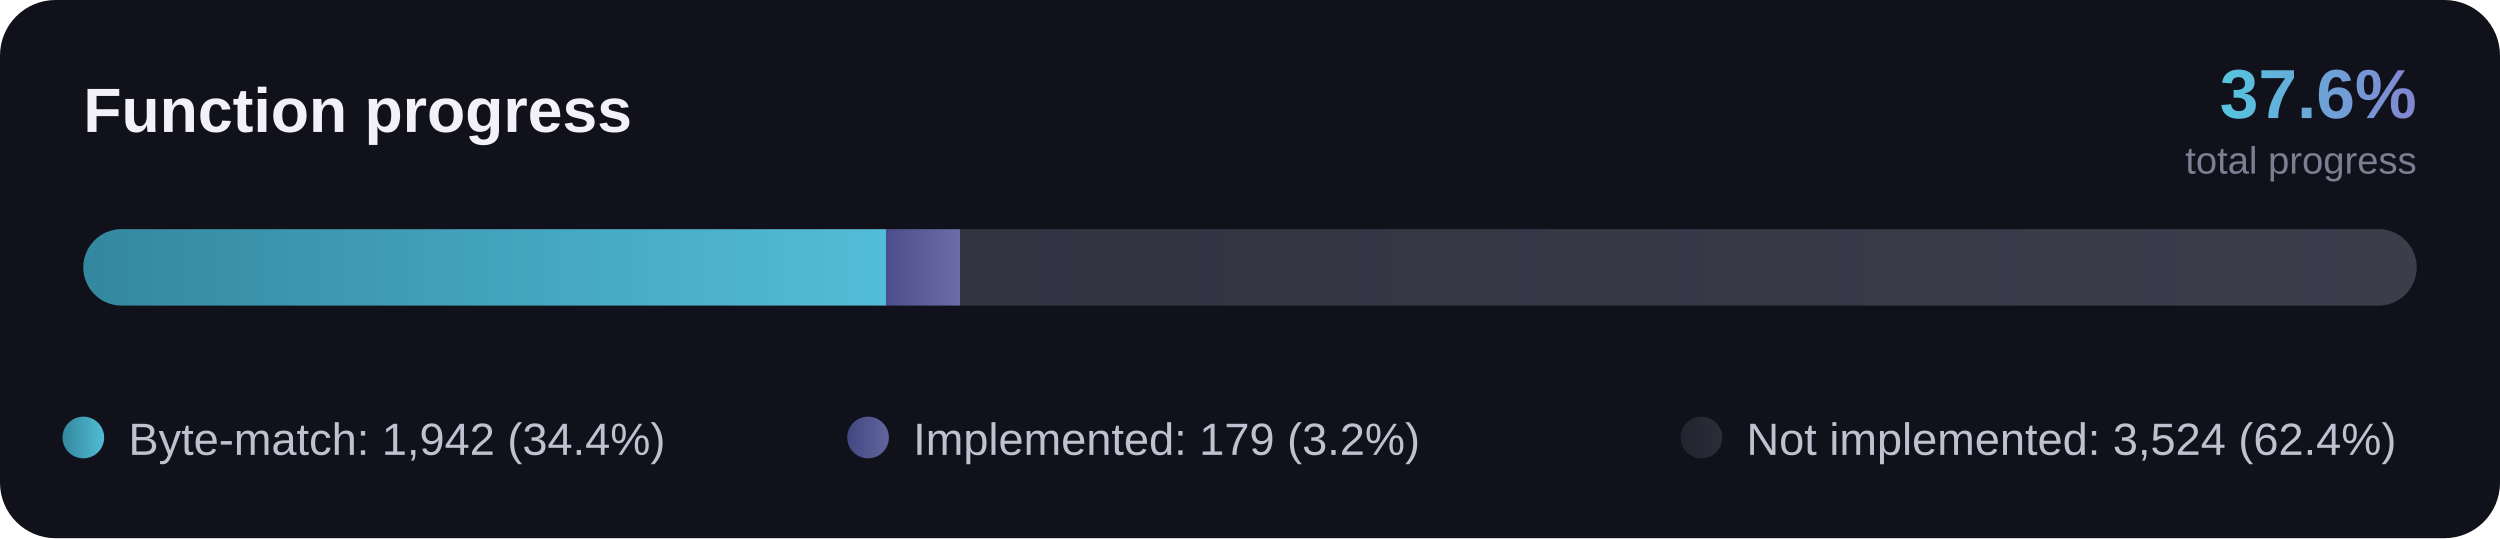
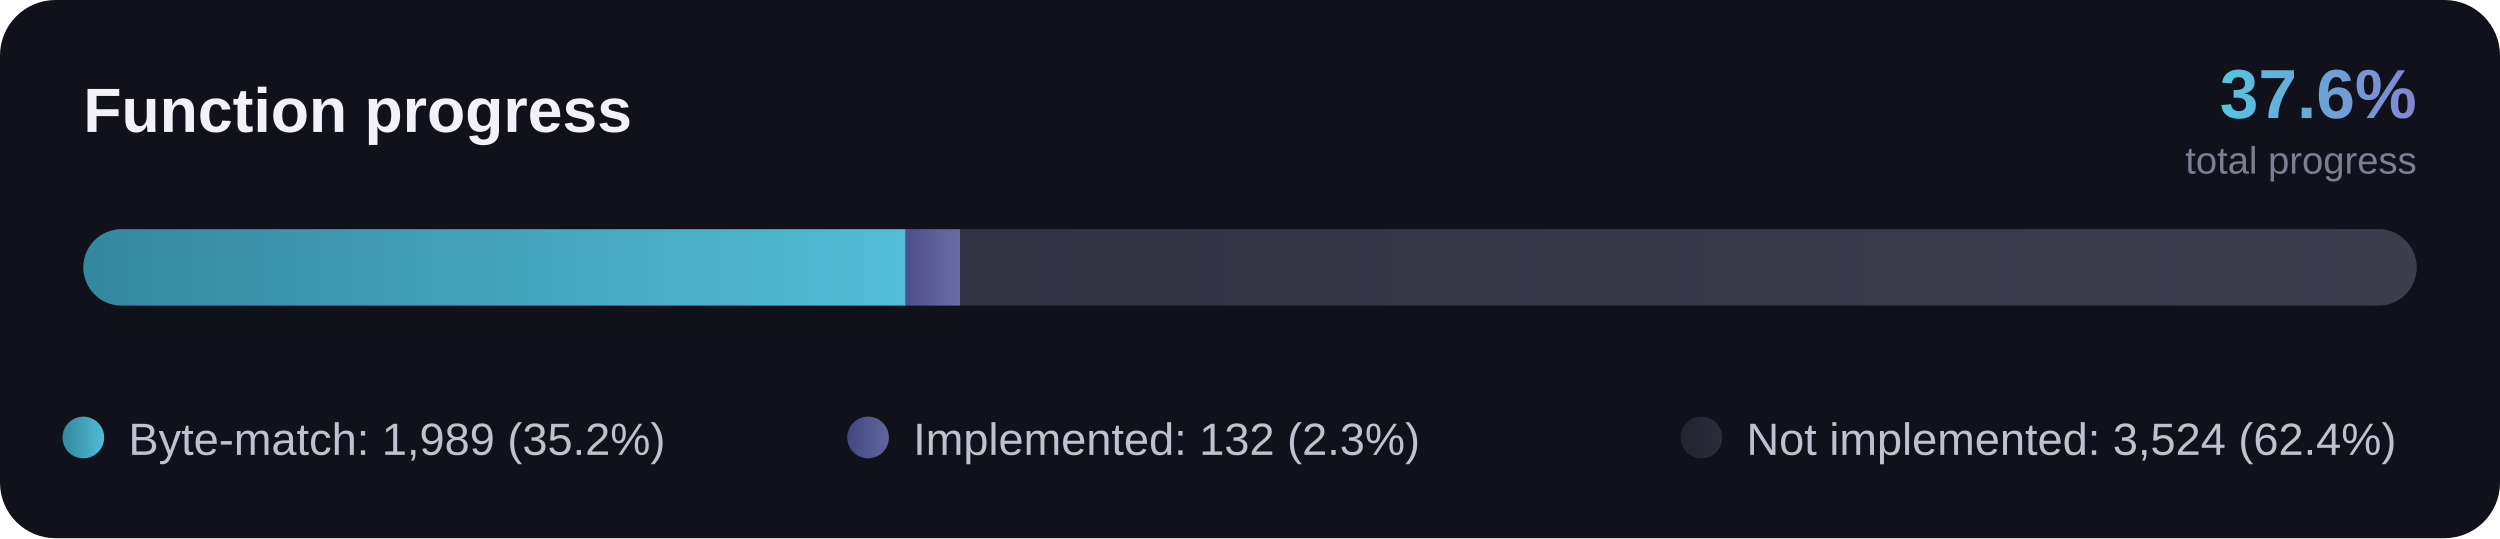
<svg xmlns="http://www.w3.org/2000/svg" width="720" height="155" viewBox="0 0 720 155" role="img" aria-labelledby="title description" font-family="Segoe UI, Arial, sans-serif">
  <defs>
    <linearGradient id="matching-gradient" x1="0" x2="1">
      <stop offset="0" stop-color="#348da5" />
      <stop offset="1" stop-color="#55c5df" />
    </linearGradient>
    <linearGradient id="not-matching-gradient" x1="0" x2="1">
      <stop offset="0" stop-color="#585caa" />
      <stop offset="1" stop-color="#8286d1" />
    </linearGradient>
    <linearGradient id="not-started-gradient" x1="0" x2="1">
      <stop offset="0" stop-color="#3e4050" />
      <stop offset="1" stop-color="#555767" />
    </linearGradient>
    <linearGradient id="overall-gradient" x1="0" x2="1">
      <stop offset="0" stop-color="#55c5df" />
      <stop offset="1" stop-color="#8286d1" />
    </linearGradient>
  </defs>
  <rect width="720" height="155" rx="16" fill="#10111a" />
  <text x="24" y="38" fill="#f1f1f7" font-family="Segoe UI, Arial, sans-serif" font-size="18" font-weight="600">Function progress</text>
  <text x="696" y="34" text-anchor="end" fill="url(#overall-gradient)" font-family="Segoe UI, Arial, sans-serif" font-size="20" font-weight="700">37.6%</text>
  <text x="696" y="50" text-anchor="end" fill="#7c7e92" font-family="Segoe UI, Arial, sans-serif" font-size="11">total progress</text>
  <rect x="24" y="66" width="672" height="22" rx="11" fill="#555767" fill-opacity="0.4" />
  <clipPath id="progress-clip">
    <rect x="24" y="66" width="672" height="22" rx="11" />
  </clipPath>
  <g clip-path="url(#progress-clip)">
-     <rect x="24.00" y="66" width="231.18" height="22" fill="url(#matching-gradient)" fill-opacity="0.95" />
-     <rect x="255.18" y="66" width="21.31" height="22" fill="url(#not-matching-gradient)" fill-opacity="0.72" />
+     <rect x="24.00" y="66" width="236.78" height="22" fill="url(#matching-gradient)" fill-opacity="0.95" />
+     <rect x="260.78" y="66" width="15.71" height="22" fill="url(#not-matching-gradient)" fill-opacity="0.72" />
    <rect x="276.49" y="66" width="419.51" height="22" fill="url(#not-started-gradient)" fill-opacity="0.4" />
  </g>
  <circle cx="24" cy="126" r="6" fill="url(#matching-gradient)" fill-opacity="0.95" />
-   <text x="37" y="131" fill="#c0c1d0" font-size="13">Byte-match: 1,942 (34.4%)</text>
+   <text x="37" y="131" fill="#c0c1d0" font-size="13">Byte-match: 1,989 (35.2%)</text>
  <circle cx="250" cy="126" r="6" fill="url(#not-matching-gradient)" fill-opacity="0.72" />
-   <text x="263" y="131" fill="#c0c1d0" font-size="13">Implemented: 179 (3.2%)</text>
+   <text x="263" y="131" fill="#c0c1d0" font-size="13">Implemented: 132 (2.3%)</text>
  <circle cx="490" cy="126" r="6" fill="url(#not-started-gradient)" fill-opacity="0.4" />
  <text x="503" y="131" fill="#c0c1d0" font-size="13">Not implemented: 3,524 (62.4%)</text>
</svg>
